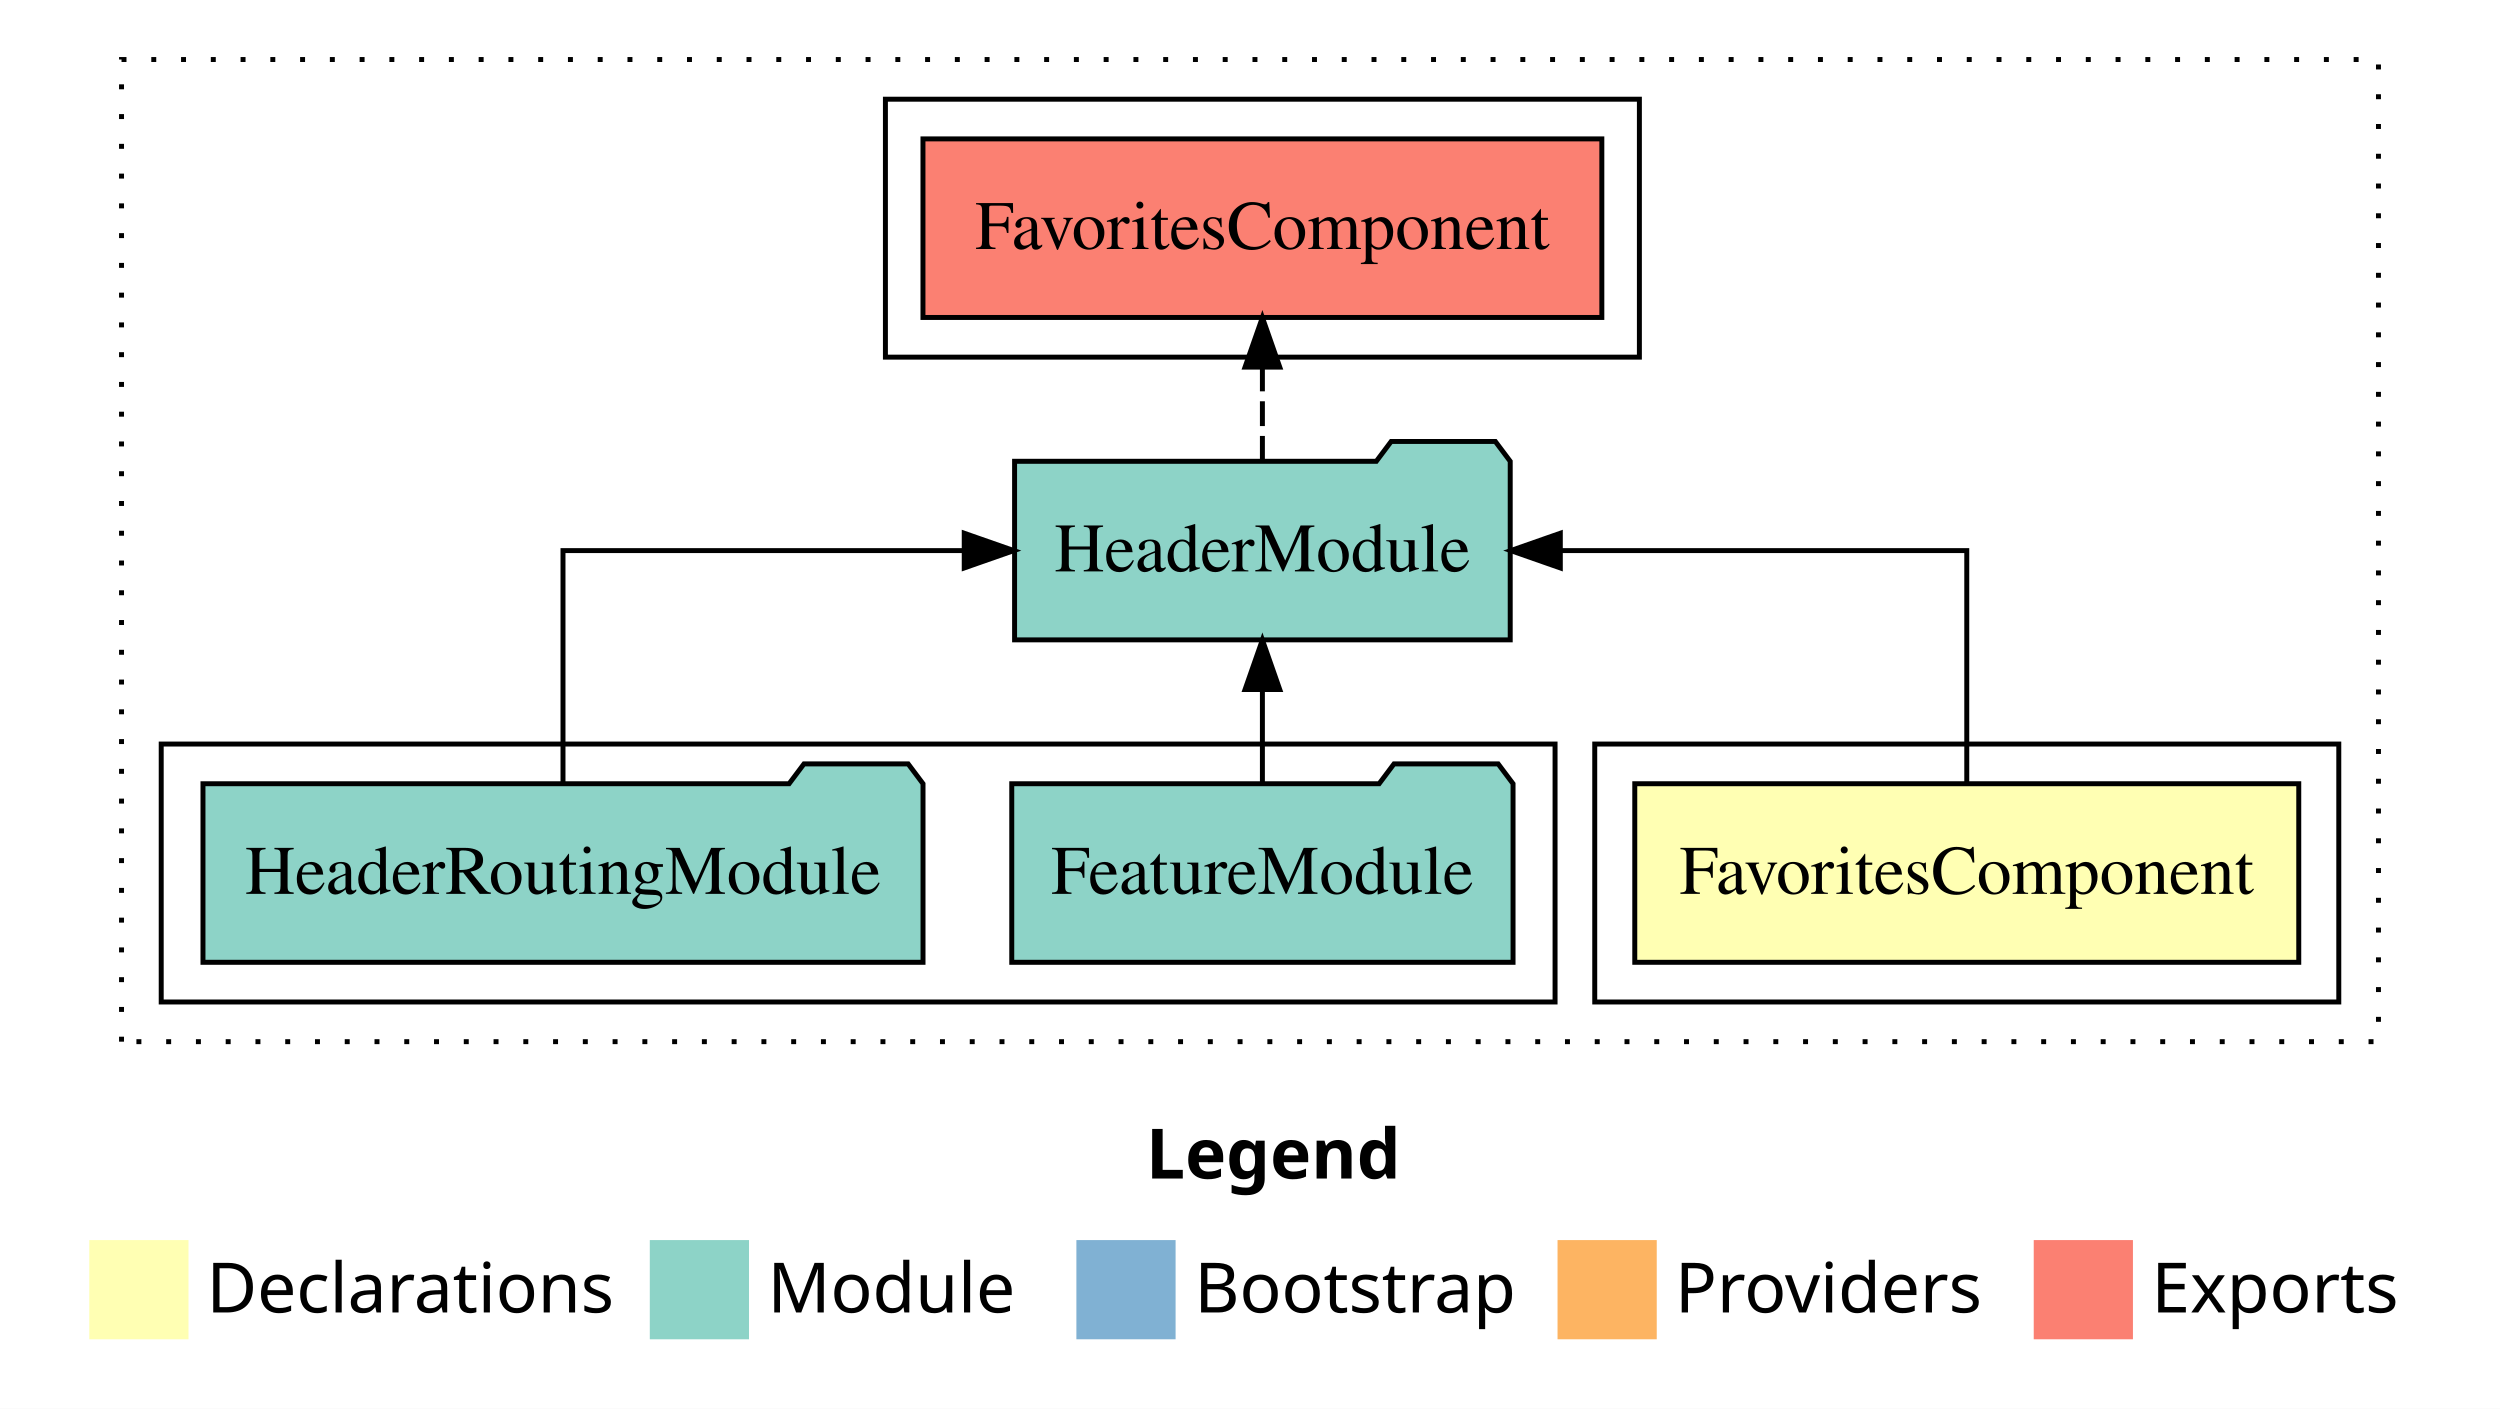
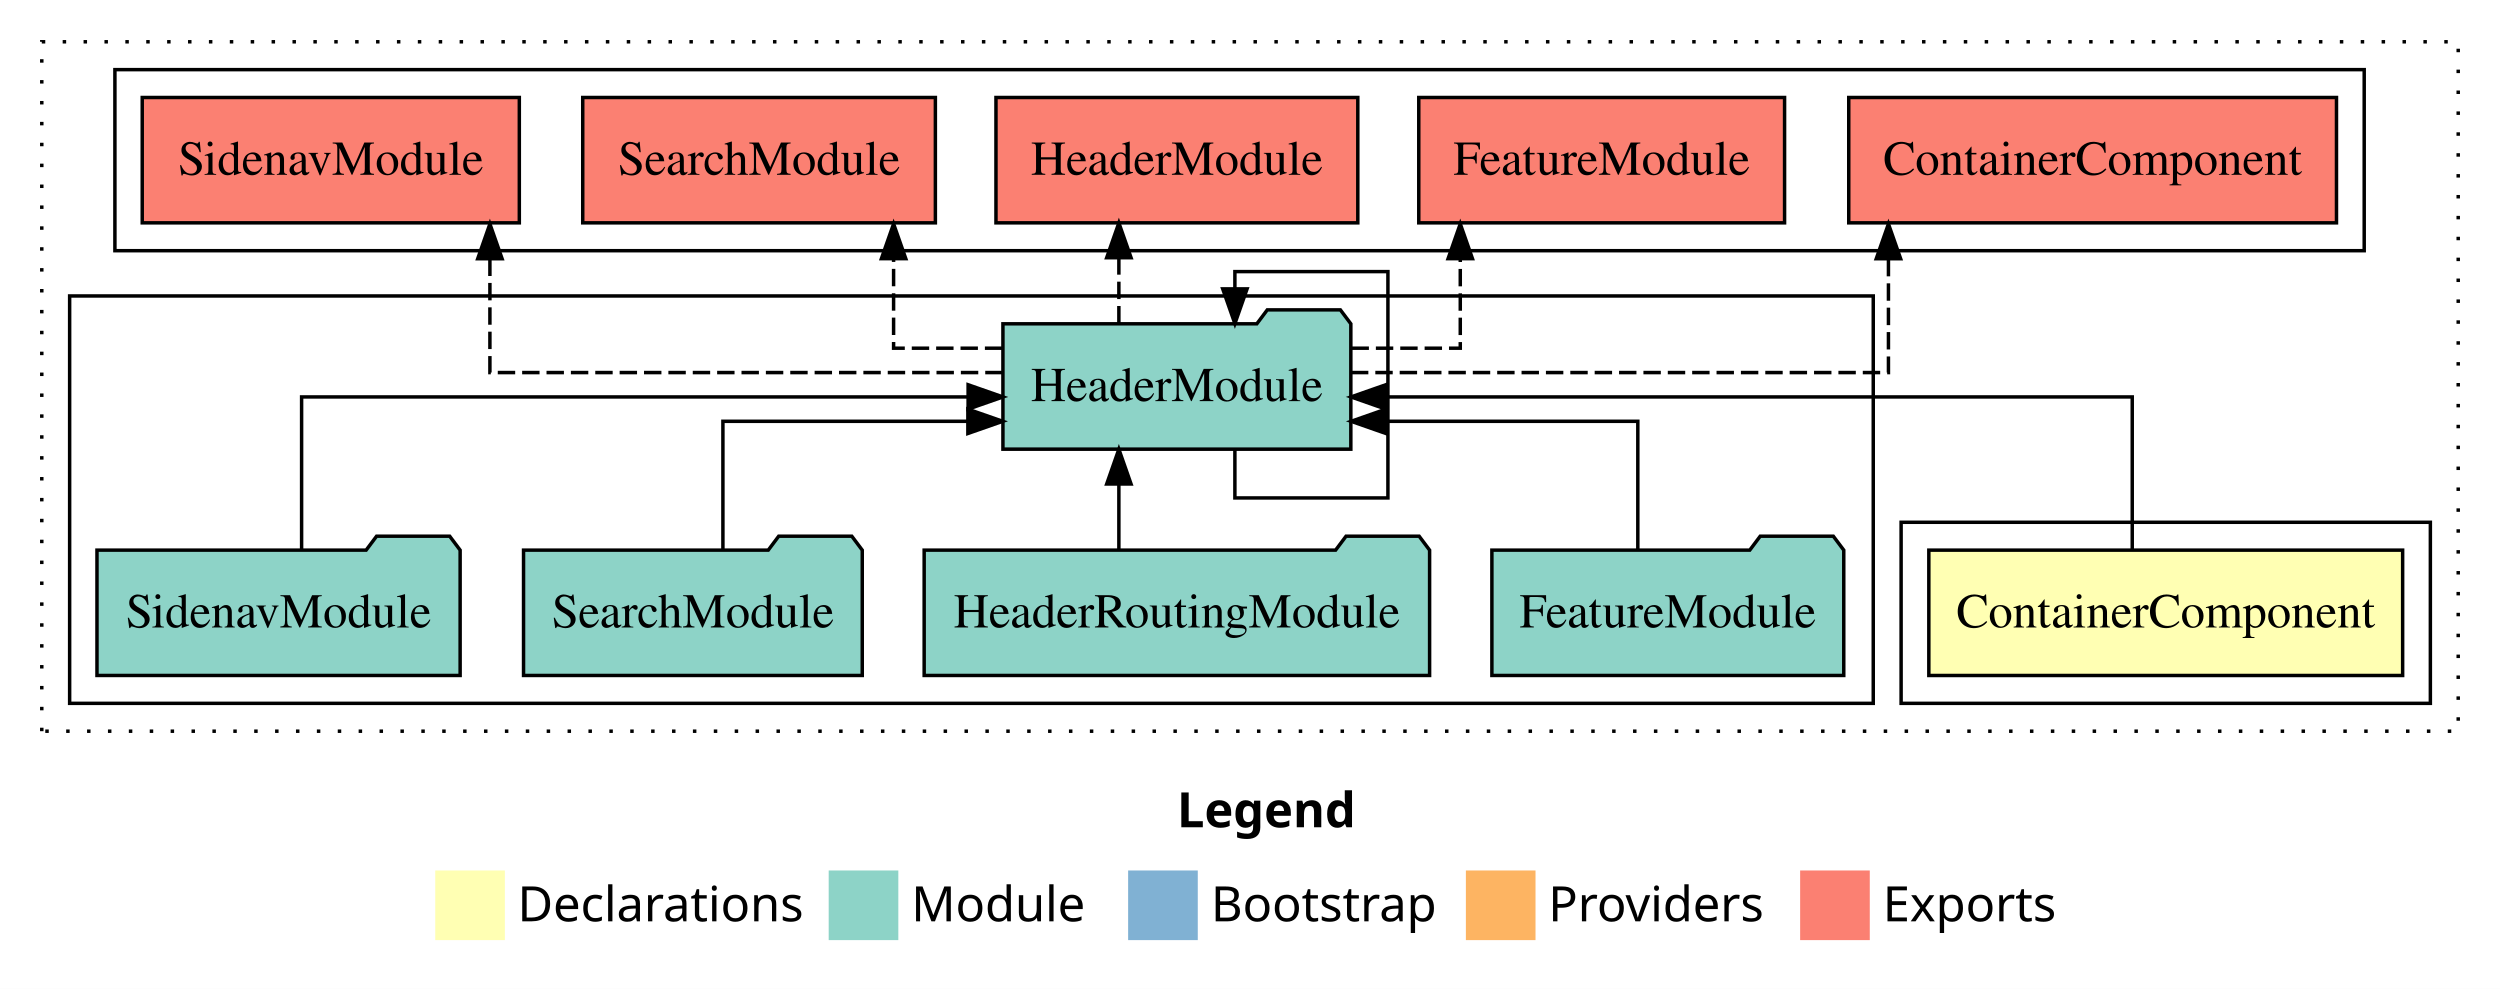
- <svg xmlns="http://www.w3.org/2000/svg" width="504pt" height="284pt" viewBox="0.00 0.00 504.00 284.00">
+ <svg xmlns="http://www.w3.org/2000/svg" width="718pt" height="284pt" viewBox="0.00 0.00 718.00 284.00">
  <g id="graph0" class="graph" transform="scale(1 1) rotate(0) translate(4 280)">
-     <polygon fill="white" stroke="transparent" points="-4,4 -4,-280 500,-280 500,4 -4,4" />
-     <text text-anchor="start" x="227.01" y="-42.4" font-family="sans-serif" font-weight="bold" font-size="14.00">Legend</text>
-     <polygon fill="#ffffb3" stroke="transparent" points="14,-10 14,-30 34,-30 34,-10 14,-10" />
-     <text text-anchor="start" x="37.63" y="-15.4" font-family="sans-serif" font-size="14.00">  Declarations</text>
-     <polygon fill="#8dd3c7" stroke="transparent" points="127,-10 127,-30 147,-30 147,-10 127,-10" />
-     <text text-anchor="start" x="150.73" y="-15.4" font-family="sans-serif" font-size="14.00">  Module</text>
-     <polygon fill="#80b1d3" stroke="transparent" points="213,-10 213,-30 233,-30 233,-10 213,-10" />
-     <text text-anchor="start" x="236.78" y="-15.4" font-family="sans-serif" font-size="14.00">  Bootstrap</text>
-     <polygon fill="#fdb462" stroke="transparent" points="310,-10 310,-30 330,-30 330,-10 310,-10" />
-     <text text-anchor="start" x="333.67" y="-15.4" font-family="sans-serif" font-size="14.00">  Providers</text>
-     <polygon fill="#fb8072" stroke="transparent" points="406,-10 406,-30 426,-30 426,-10 406,-10" />
-     <text text-anchor="start" x="429.73" y="-15.4" font-family="sans-serif" font-size="14.00">  Exports</text>
+     <polygon fill="white" stroke="transparent" points="-4,4 -4,-280 714,-280 714,4 -4,4" />
+     <text text-anchor="start" x="334.01" y="-42.4" font-family="sans-serif" font-weight="bold" font-size="14.00">Legend</text>
+     <polygon fill="#ffffb3" stroke="transparent" points="121,-10 121,-30 141,-30 141,-10 121,-10" />
+     <text text-anchor="start" x="144.63" y="-15.4" font-family="sans-serif" font-size="14.00">  Declarations</text>
+     <polygon fill="#8dd3c7" stroke="transparent" points="234,-10 234,-30 254,-30 254,-10 234,-10" />
+     <text text-anchor="start" x="257.73" y="-15.4" font-family="sans-serif" font-size="14.00">  Module</text>
+     <polygon fill="#80b1d3" stroke="transparent" points="320,-10 320,-30 340,-30 340,-10 320,-10" />
+     <text text-anchor="start" x="343.78" y="-15.4" font-family="sans-serif" font-size="14.00">  Bootstrap</text>
+     <polygon fill="#fdb462" stroke="transparent" points="417,-10 417,-30 437,-30 437,-10 417,-10" />
+     <text text-anchor="start" x="440.67" y="-15.4" font-family="sans-serif" font-size="14.00">  Providers</text>
+     <polygon fill="#fb8072" stroke="transparent" points="513,-10 513,-30 533,-30 533,-10 513,-10" />
+     <text text-anchor="start" x="536.73" y="-15.4" font-family="sans-serif" font-size="14.00">  Exports</text>
    <g id="clust1" class="cluster">
-       <polygon fill="none" stroke="black" stroke-dasharray="1,5" points="20.5,-70 20.5,-268 475.5,-268 475.5,-70 20.5,-70" />
+       <polygon fill="none" stroke="black" stroke-dasharray="1,5" points="8,-70 8,-268 702,-268 702,-70 8,-70" />
    </g>
    <g id="clust2" class="cluster">
-       <polygon fill="none" stroke="black" points="317.5,-78 317.5,-130 467.5,-130 467.5,-78 317.5,-78" />
+       <polygon fill="none" stroke="black" points="542,-78 542,-130 694,-130 694,-78 542,-78" />
+     </g>
+     <g id="clust4" class="cluster">
+       <polygon fill="none" stroke="black" points="16,-78 16,-195 534,-195 534,-78 16,-78" />
    </g>
    <g id="clust5" class="cluster">
-       <polygon fill="none" stroke="black" points="174.5,-208 174.5,-260 326.5,-260 326.5,-208 174.5,-208" />
-     </g>
-     <g id="clust4" class="cluster">
-       <polygon fill="none" stroke="black" points="28.5,-78 28.5,-130 309.5,-130 309.5,-78 28.5,-78" />
+       <polygon fill="none" stroke="black" points="29,-208 29,-260 675,-260 675,-208 29,-208" />
    </g>
    <g id="node1" class="node">
-       <polygon fill="#ffffb3" stroke="black" points="459.43,-122 325.57,-122 325.57,-86 459.43,-86 459.43,-122" />
-       <text text-anchor="middle" x="392.5" y="-99.8" font-family="Times,serif" font-size="14.00">FavoritesComponent</text>
+       <polygon fill="#ffffb3" stroke="black" points="686.04,-122 549.96,-122 549.96,-86 686.04,-86 686.04,-122" />
+       <text text-anchor="middle" x="618" y="-99.8" font-family="Times,serif" font-size="14.00">ContainerComponent</text>
    </g>
    <g id="node2" class="node">
-       <polygon fill="#8dd3c7" stroke="black" points="300.46,-187 297.46,-191 276.46,-191 273.46,-187 200.54,-187 200.54,-151 300.46,-151 300.46,-187" />
-       <text text-anchor="middle" x="250.5" y="-164.8" font-family="Times,serif" font-size="14.00">HeaderModule</text>
+       <polygon fill="#8dd3c7" stroke="black" points="383.96,-187 380.96,-191 359.96,-191 356.96,-187 284.04,-187 284.04,-151 383.96,-151 383.96,-187" />
+       <text text-anchor="middle" x="334" y="-164.8" font-family="Times,serif" font-size="14.00">HeaderModule</text>
    </g>
    <g id="edge1" class="edge">
-       <path fill="none" stroke="black" d="M392.5,-122.11C392.5,-141.34 392.5,-169 392.5,-169 392.5,-169 310.56,-169 310.56,-169" />
-       <polygon fill="black" stroke="black" points="310.56,-165.5 300.56,-169 310.56,-172.5 310.56,-165.5" />
+       <path fill="none" stroke="black" d="M608.38,-122.27C608.38,-140.56 608.38,-166 608.38,-166 608.38,-166 394.01,-166 394.01,-166" />
+       <polygon fill="black" stroke="black" points="394.01,-162.5 384.01,-166 394.01,-169.5 394.01,-162.5" />
+     </g>
+     <g id="edge3" class="edge">
+       <path fill="none" stroke="black" d="M350.66,-150.76C350.66,-143.57 350.66,-137 350.66,-137 350.66,-137 394.61,-137 394.61,-137 394.61,-137 394.61,-202 394.61,-202 394.61,-202 350.66,-202 350.66,-202 350.66,-202 350.66,-197.04 350.66,-197.04" />
+       <polygon fill="black" stroke="black" points="354.16,-197.04 350.66,-187.04 347.16,-197.04 354.16,-197.04" />
+     </g>
+     <g id="node7" class="node">
+       <polygon fill="#fb8072" stroke="black" points="667.04,-252 526.96,-252 526.96,-216 667.04,-216 667.04,-252" />
+       <text text-anchor="middle" x="597" y="-229.8" font-family="Times,serif" font-size="14.00">ContainerComponent </text>
+     </g>
+     <g id="edge7" class="edge">
+       <path fill="none" stroke="black" stroke-dasharray="5,2" d="M383.99,-173C444.49,-173 538.36,-173 538.36,-173 538.36,-173 538.36,-205.7 538.36,-205.7" />
+       <polygon fill="black" stroke="black" points="534.86,-205.7 538.36,-215.7 541.86,-205.7 534.86,-205.7" />
+     </g>
+     <g id="node8" class="node">
+       <polygon fill="#fb8072" stroke="black" points="508.53,-252 403.47,-252 403.47,-216 508.53,-216 508.53,-252" />
+       <text text-anchor="middle" x="456" y="-229.8" font-family="Times,serif" font-size="14.00">FeatureModule </text>
+     </g>
+     <g id="edge8" class="edge">
+       <path fill="none" stroke="black" stroke-dasharray="5,2" d="M384.15,-180C400.9,-180 415.39,-180 415.39,-180 415.39,-180 415.39,-205.72 415.39,-205.72" />
+       <polygon fill="black" stroke="black" points="411.89,-205.72 415.39,-215.72 418.89,-205.72 411.89,-205.72" />
+     </g>
+     <g id="node9" class="node">
+       <polygon fill="#fb8072" stroke="black" points="385.96,-252 282.04,-252 282.04,-216 385.96,-216 385.96,-252" />
+       <text text-anchor="middle" x="334" y="-229.8" font-family="Times,serif" font-size="14.00">HeaderModule </text>
+     </g>
+     <g id="edge9" class="edge">
+       <path fill="none" stroke="black" stroke-dasharray="5,2" d="M317.34,-187.11C317.34,-187.11 317.34,-205.99 317.34,-205.99" />
+       <polygon fill="black" stroke="black" points="313.84,-205.99 317.34,-215.99 320.84,-205.99 313.84,-205.99" />
+     </g>
+     <g id="node10" class="node">
+       <polygon fill="#fb8072" stroke="black" points="264.64,-252 163.36,-252 163.36,-216 264.64,-216 264.64,-252" />
+       <text text-anchor="middle" x="214" y="-229.8" font-family="Times,serif" font-size="14.00">SearchModule </text>
+     </g>
+     <g id="edge10" class="edge">
+       <path fill="none" stroke="black" stroke-dasharray="5,2" d="M283.86,-180C267.12,-180 252.64,-180 252.64,-180 252.64,-180 252.64,-205.72 252.64,-205.72" />
+       <polygon fill="black" stroke="black" points="249.14,-205.72 252.64,-215.72 256.14,-205.72 249.14,-205.72" />
+     </g>
+     <g id="node11" class="node">
+       <polygon fill="#fb8072" stroke="black" points="145.15,-252 36.85,-252 36.85,-216 145.15,-216 145.15,-252" />
+       <text text-anchor="middle" x="91" y="-229.8" font-family="Times,serif" font-size="14.00">SidenavModule </text>
+     </g>
+     <g id="edge11" class="edge">
+       <path fill="none" stroke="black" stroke-dasharray="5,2" d="M283.96,-173C225.51,-173 136.7,-173 136.7,-173 136.7,-173 136.7,-205.7 136.7,-205.7" />
+       <polygon fill="black" stroke="black" points="133.2,-205.7 136.7,-215.7 140.2,-205.7 133.2,-205.7" />
+     </g>
+     <g id="node3" class="node">
+       <polygon fill="#8dd3c7" stroke="black" points="525.53,-122 522.53,-126 501.53,-126 498.53,-122 424.47,-122 424.47,-86 525.53,-86 525.53,-122" />
+       <text text-anchor="middle" x="475" y="-99.8" font-family="Times,serif" font-size="14.00">FeatureModule</text>
+     </g>
+     <g id="edge2" class="edge">
+       <path fill="none" stroke="black" d="M466.38,-122.01C466.38,-138.05 466.38,-159 466.38,-159 466.38,-159 394.05,-159 394.05,-159" />
+       <polygon fill="black" stroke="black" points="394.05,-155.5 384.05,-159 394.05,-162.5 394.05,-155.5" />
+     </g>
+     <g id="node4" class="node">
+       <polygon fill="#8dd3c7" stroke="black" points="406.58,-122 403.58,-126 382.58,-126 379.58,-122 261.42,-122 261.42,-86 406.58,-86 406.58,-122" />
+       <text text-anchor="middle" x="334" y="-99.8" font-family="Times,serif" font-size="14.00">HeaderRoutingModule</text>
+     </g>
+     <g id="edge4" class="edge">
+       <path fill="none" stroke="black" d="M317.34,-122.11C317.34,-122.11 317.34,-140.99 317.34,-140.99" />
+       <polygon fill="black" stroke="black" points="313.84,-140.99 317.34,-150.99 320.84,-140.99 313.84,-140.99" />
    </g>
    <g id="node5" class="node">
-       <polygon fill="#fb8072" stroke="black" points="318.93,-252 182.07,-252 182.07,-216 318.93,-216 318.93,-252" />
-       <text text-anchor="middle" x="250.5" y="-229.8" font-family="Times,serif" font-size="14.00">FavoritesComponent </text>
+       <polygon fill="#8dd3c7" stroke="black" points="243.64,-122 240.64,-126 219.64,-126 216.64,-122 146.36,-122 146.36,-86 243.64,-86 243.64,-122" />
+       <text text-anchor="middle" x="195" y="-99.8" font-family="Times,serif" font-size="14.00">SearchModule</text>
    </g>
-     <g id="edge4" class="edge">
-       <path fill="none" stroke="black" stroke-dasharray="5,2" d="M250.5,-187.11C250.5,-187.11 250.5,-205.99 250.5,-205.99" />
-       <polygon fill="black" stroke="black" points="247,-205.99 250.5,-215.99 254,-205.99 247,-205.99" />
+     <g id="edge5" class="edge">
+       <path fill="none" stroke="black" d="M203.62,-122.01C203.62,-138.05 203.62,-159 203.62,-159 203.62,-159 273.97,-159 273.97,-159" />
+       <polygon fill="black" stroke="black" points="273.97,-162.5 283.97,-159 273.97,-155.5 273.97,-162.5" />
    </g>
-     <g id="node3" class="node">
-       <polygon fill="#8dd3c7" stroke="black" points="301.03,-122 298.03,-126 277.03,-126 274.03,-122 199.97,-122 199.97,-86 301.03,-86 301.03,-122" />
-       <text text-anchor="middle" x="250.5" y="-99.8" font-family="Times,serif" font-size="14.00">FeatureModule</text>
+     <g id="node6" class="node">
+       <polygon fill="#8dd3c7" stroke="black" points="128.15,-122 125.15,-126 104.15,-126 101.15,-122 23.85,-122 23.85,-86 128.15,-86 128.15,-122" />
+       <text text-anchor="middle" x="76" y="-99.8" font-family="Times,serif" font-size="14.00">SidenavModule</text>
    </g>
-     <g id="edge2" class="edge">
-       <path fill="none" stroke="black" d="M250.5,-122.11C250.5,-122.11 250.5,-140.99 250.5,-140.99" />
-       <polygon fill="black" stroke="black" points="247,-140.99 250.5,-150.99 254,-140.99 247,-140.99" />
-     </g>
-     <g id="node4" class="node">
-       <polygon fill="#8dd3c7" stroke="black" points="182.08,-122 179.08,-126 158.08,-126 155.08,-122 36.92,-122 36.92,-86 182.08,-86 182.08,-122" />
-       <text text-anchor="middle" x="109.5" y="-99.8" font-family="Times,serif" font-size="14.00">HeaderRoutingModule</text>
-     </g>
-     <g id="edge3" class="edge">
-       <path fill="none" stroke="black" d="M109.5,-122.11C109.5,-141.34 109.5,-169 109.5,-169 109.5,-169 190.39,-169 190.39,-169" />
-       <polygon fill="black" stroke="black" points="190.39,-172.5 200.39,-169 190.39,-165.5 190.39,-172.5" />
+     <g id="edge6" class="edge">
+       <path fill="none" stroke="black" d="M82.62,-122.27C82.62,-140.56 82.62,-166 82.62,-166 82.62,-166 274.04,-166 274.04,-166" />
+       <polygon fill="black" stroke="black" points="274.04,-169.5 284.04,-166 274.04,-162.5 274.04,-169.5" />
    </g>
  </g>
</svg>
